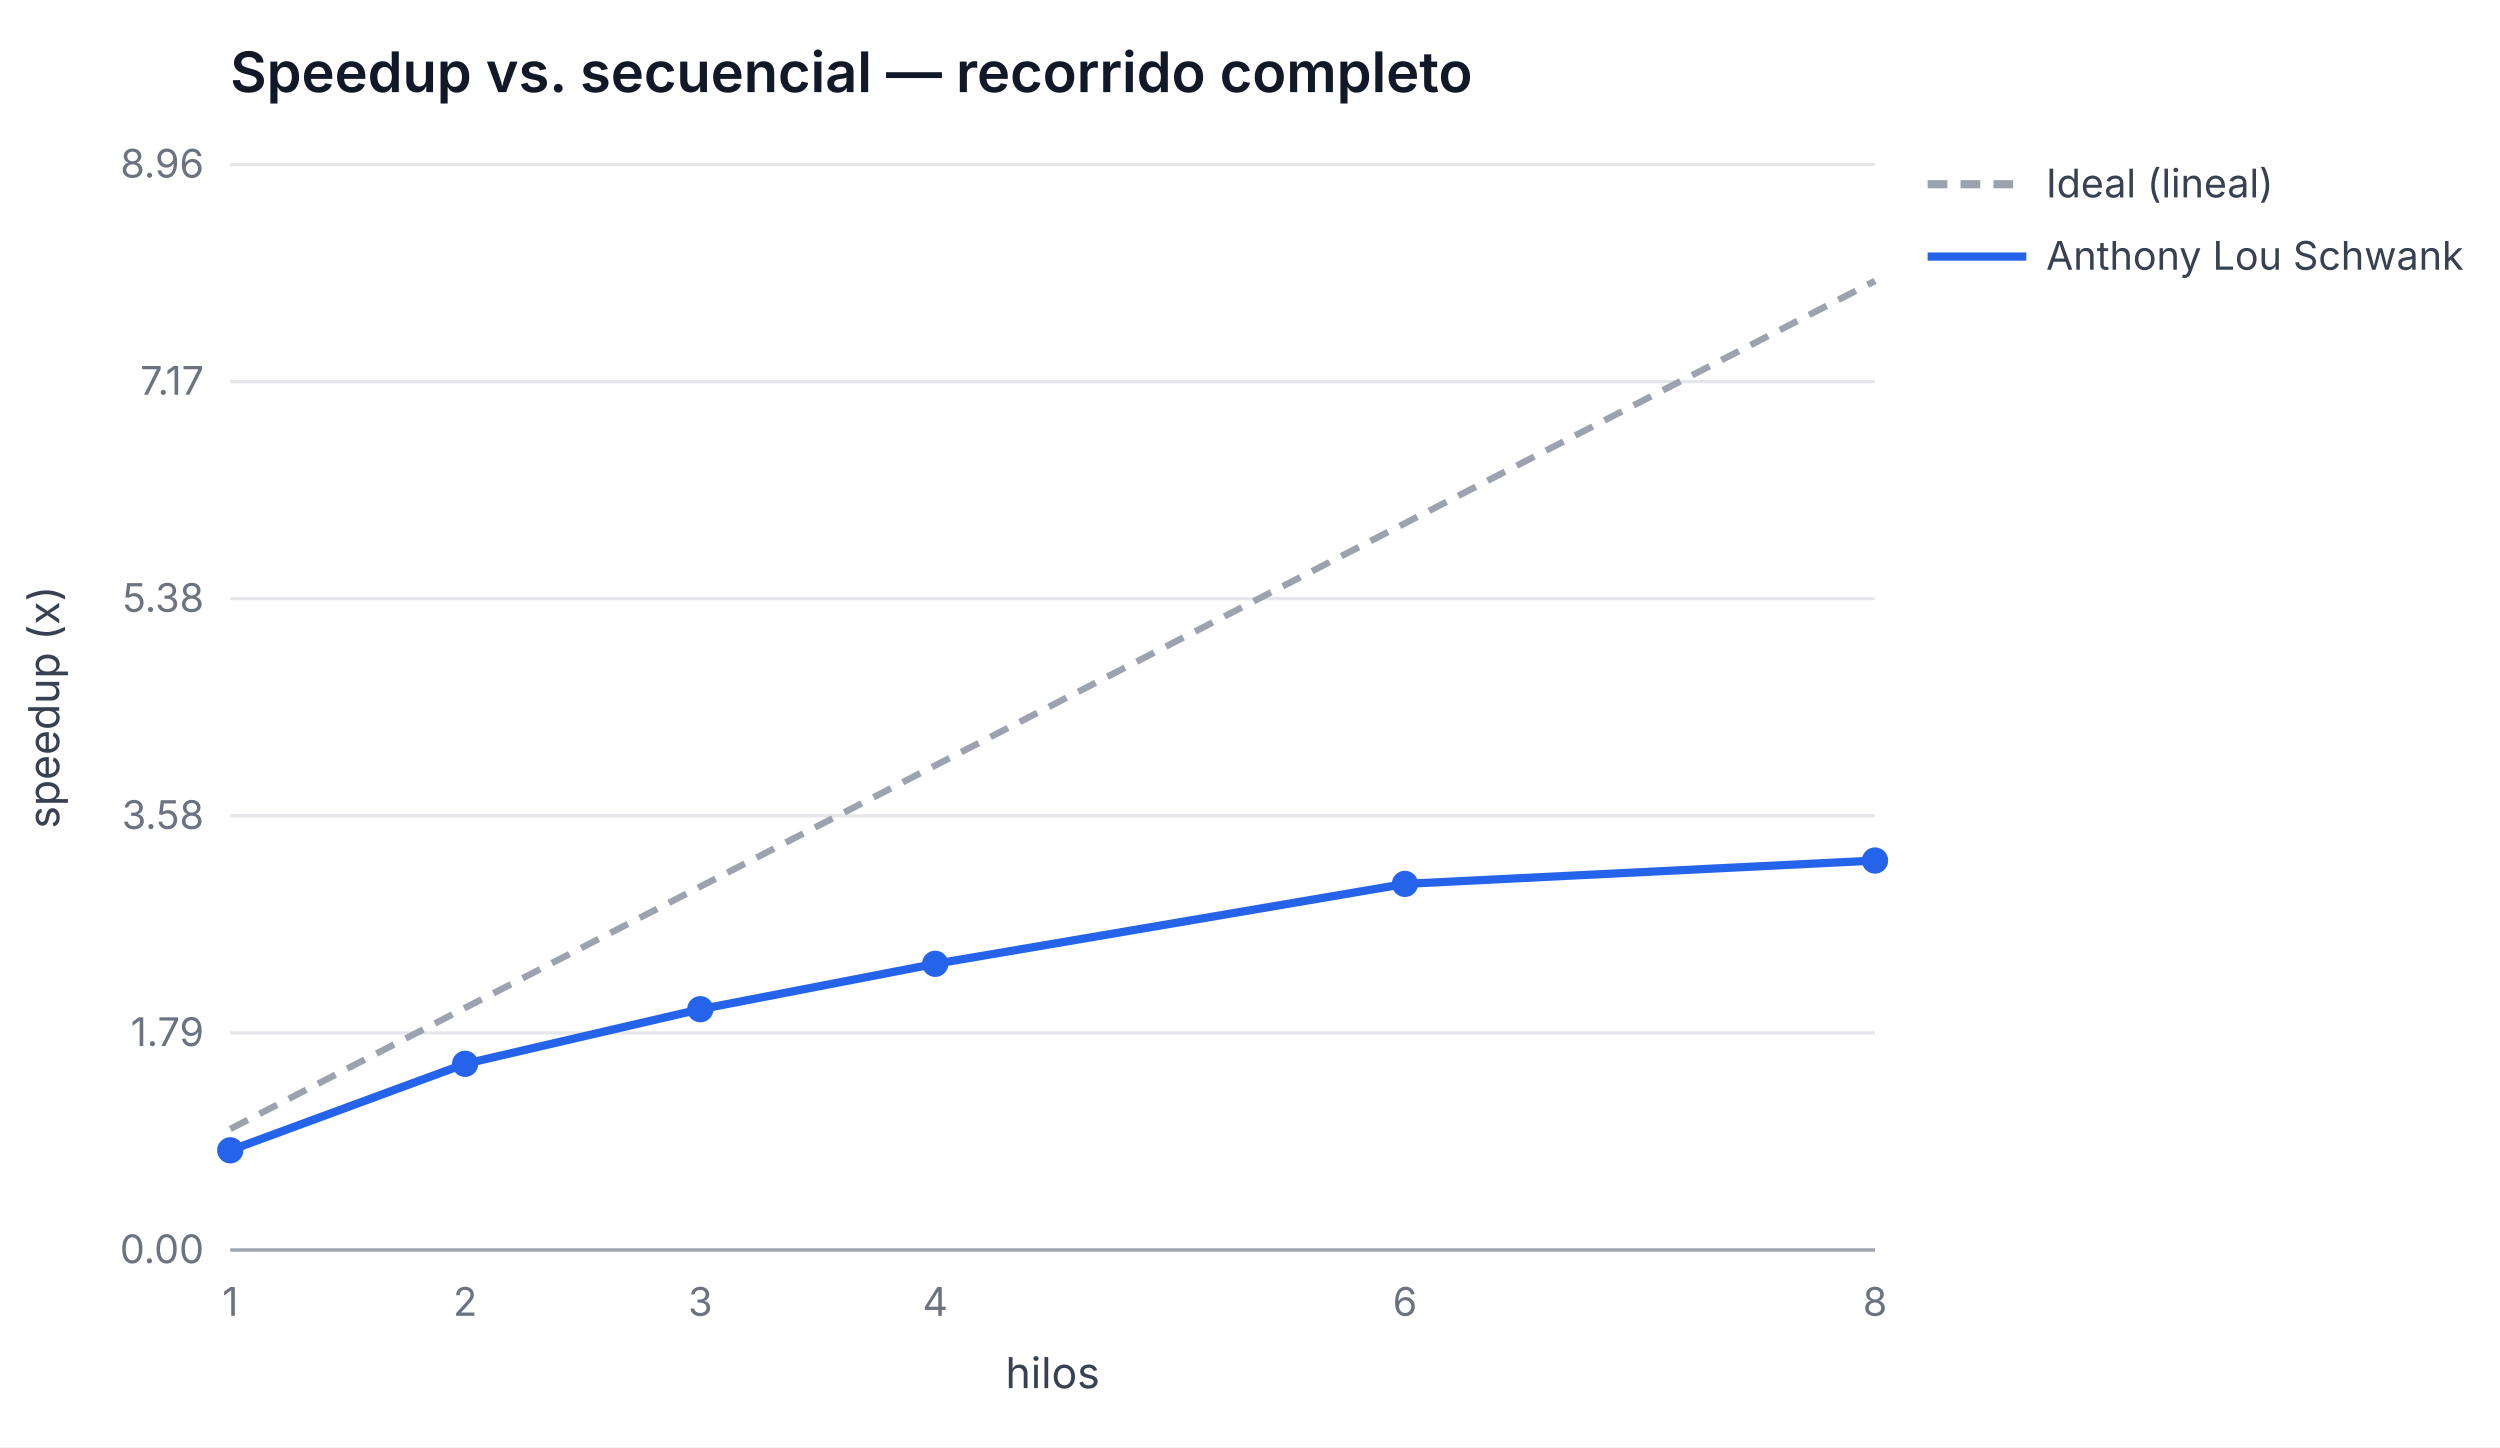
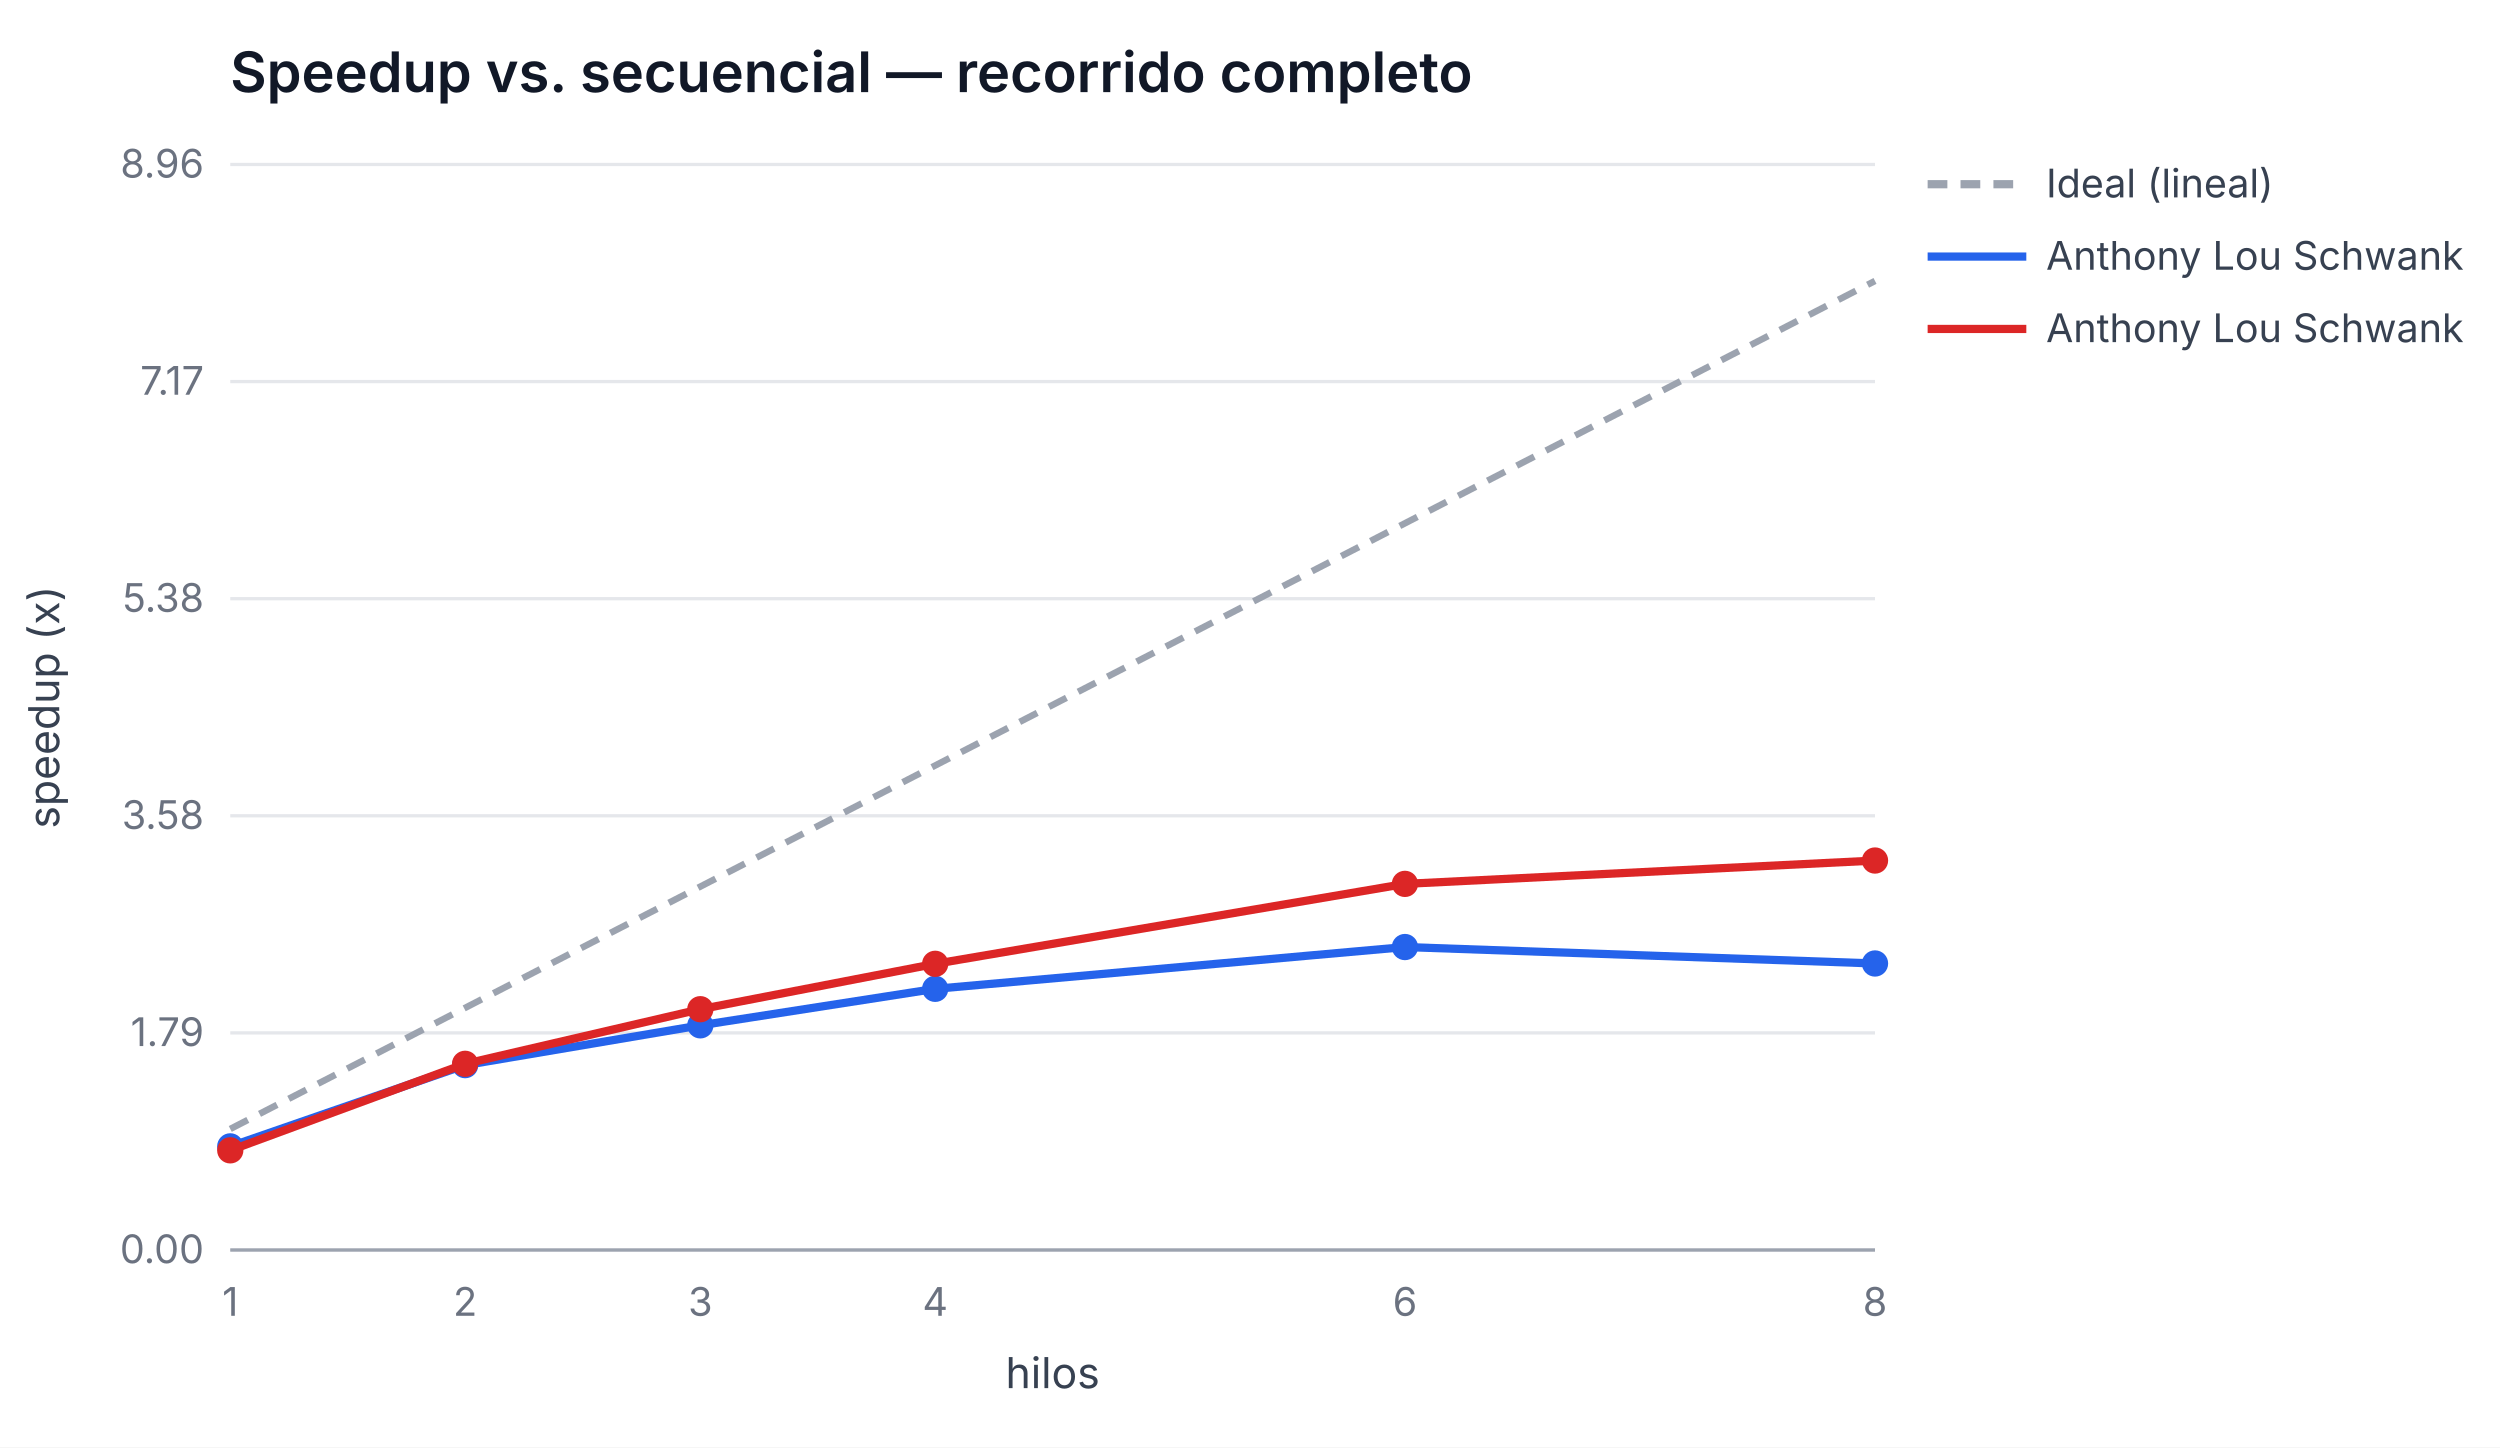
<svg xmlns="http://www.w3.org/2000/svg" width="760" height="440" viewBox="0 0 760 440" font-family="system-ui,-apple-system,Segoe UI,sans-serif">
  <rect width="760" height="440" fill="#ffffff" />
  <text x="70" y="28" font-size="17" font-weight="600" fill="#111827">Speedup vs. secuencial — recorrido completo</text>
  <line x1="70.0" y1="380.0" x2="570.0" y2="380.0" stroke="#e5e7eb" />
  <text x="62.0" y="384.0" font-size="12" fill="#6b7280" text-anchor="end">0.00</text>
  <line x1="70.0" y1="314.0" x2="570.0" y2="314.0" stroke="#e5e7eb" />
  <text x="62.0" y="318.0" font-size="12" fill="#6b7280" text-anchor="end">1.79</text>
  <line x1="70.0" y1="248.0" x2="570.0" y2="248.0" stroke="#e5e7eb" />
  <text x="62.0" y="252.0" font-size="12" fill="#6b7280" text-anchor="end">3.58</text>
  <line x1="70.0" y1="182.0" x2="570.0" y2="182.0" stroke="#e5e7eb" />
  <text x="62.0" y="186.0" font-size="12" fill="#6b7280" text-anchor="end">5.38</text>
  <line x1="70.0" y1="116.0" x2="570.0" y2="116.0" stroke="#e5e7eb" />
  <text x="62.0" y="120.0" font-size="12" fill="#6b7280" text-anchor="end">7.17</text>
  <line x1="70.0" y1="50.0" x2="570.0" y2="50.0" stroke="#e5e7eb" />
  <text x="62.0" y="54.0" font-size="12" fill="#6b7280" text-anchor="end">8.96</text>
  <text x="70.0" y="400.0" font-size="12" fill="#6b7280" text-anchor="middle">1</text>
  <text x="141.4" y="400.0" font-size="12" fill="#6b7280" text-anchor="middle">2</text>
  <text x="212.9" y="400.0" font-size="12" fill="#6b7280" text-anchor="middle">3</text>
  <text x="284.3" y="400.0" font-size="12" fill="#6b7280" text-anchor="middle">4</text>
  <text x="427.1" y="400.0" font-size="12" fill="#6b7280" text-anchor="middle">6</text>
  <text x="570.0" y="400.0" font-size="12" fill="#6b7280" text-anchor="middle">8</text>
  <line x1="70" y1="380.0" x2="570" y2="380.0" stroke="#9ca3af" />
  <text x="320.0" y="422" font-size="13" fill="#374151" text-anchor="middle">hilos</text>
  <text x="18" y="215.0" font-size="13" fill="#374151" text-anchor="middle" transform="rotate(-90 18 215.0)">speedup (x)</text>
  <line x1="70.0" y1="343.2" x2="570.0" y2="85.4" stroke="#9ca3af" stroke-dasharray="6 4" stroke-width="2" />
-   <path d="M70.0,349.7 L141.4,323.4 L212.9,306.8 L284.3,293.0 L427.1,268.7 L570.0,261.6" fill="none" stroke="#2563eb" stroke-width="2.5" />
-   <circle cx="70.0" cy="349.7" r="4" fill="#2563eb" />
-   <circle cx="141.4" cy="323.4" r="4" fill="#2563eb" />
-   <circle cx="212.9" cy="306.8" r="4" fill="#2563eb" />
-   <circle cx="284.3" cy="293.0" r="4" fill="#2563eb" />
-   <circle cx="427.1" cy="268.7" r="4" fill="#2563eb" />
-   <circle cx="570.0" cy="261.6" r="4" fill="#2563eb" />
+   <path d="M70.0,348.5 L141.4,323.8 L212.9,311.7 L284.3,300.6 L427.1,287.9 L570.0,292.9" fill="none" stroke="#2563eb" stroke-width="2.5" />
+   <circle cx="70.0" cy="348.5" r="4" fill="#2563eb" />
+   <circle cx="141.4" cy="323.8" r="4" fill="#2563eb" />
+   <circle cx="212.9" cy="311.7" r="4" fill="#2563eb" />
+   <circle cx="284.3" cy="300.6" r="4" fill="#2563eb" />
+   <circle cx="427.1" cy="287.9" r="4" fill="#2563eb" />
+   <circle cx="570.0" cy="292.9" r="4" fill="#2563eb" />
+   <path d="M70.0,349.7 L141.4,323.4 L212.9,306.8 L284.3,293.0 L427.1,268.7 L570.0,261.6" fill="none" stroke="#dc2626" stroke-width="2.5" />
+   <circle cx="70.0" cy="349.7" r="4" fill="#dc2626" />
+   <circle cx="141.4" cy="323.4" r="4" fill="#dc2626" />
+   <circle cx="212.9" cy="306.8" r="4" fill="#dc2626" />
+   <circle cx="284.3" cy="293.0" r="4" fill="#dc2626" />
+   <circle cx="427.1" cy="268.7" r="4" fill="#dc2626" />
+   <circle cx="570.0" cy="261.6" r="4" fill="#dc2626" />
  <line x1="586" y1="56.0" x2="616" y2="56.0" stroke="#9ca3af" stroke-width="2.5" stroke-dasharray="6 4" />
  <text x="622" y="60.0" font-size="12" fill="#374151">Ideal (lineal)</text>
  <line x1="586" y1="78.0" x2="616" y2="78.0" stroke="#2563eb" stroke-width="2.5" />
  <text x="622" y="82.0" font-size="12" fill="#374151">Anthony Lou Schwank</text>
+   <line x1="586" y1="100.0" x2="616" y2="100.0" stroke="#dc2626" stroke-width="2.5" />
+   <text x="622" y="104.0" font-size="12" fill="#374151">Anthony Lou Schwank</text>
</svg>
